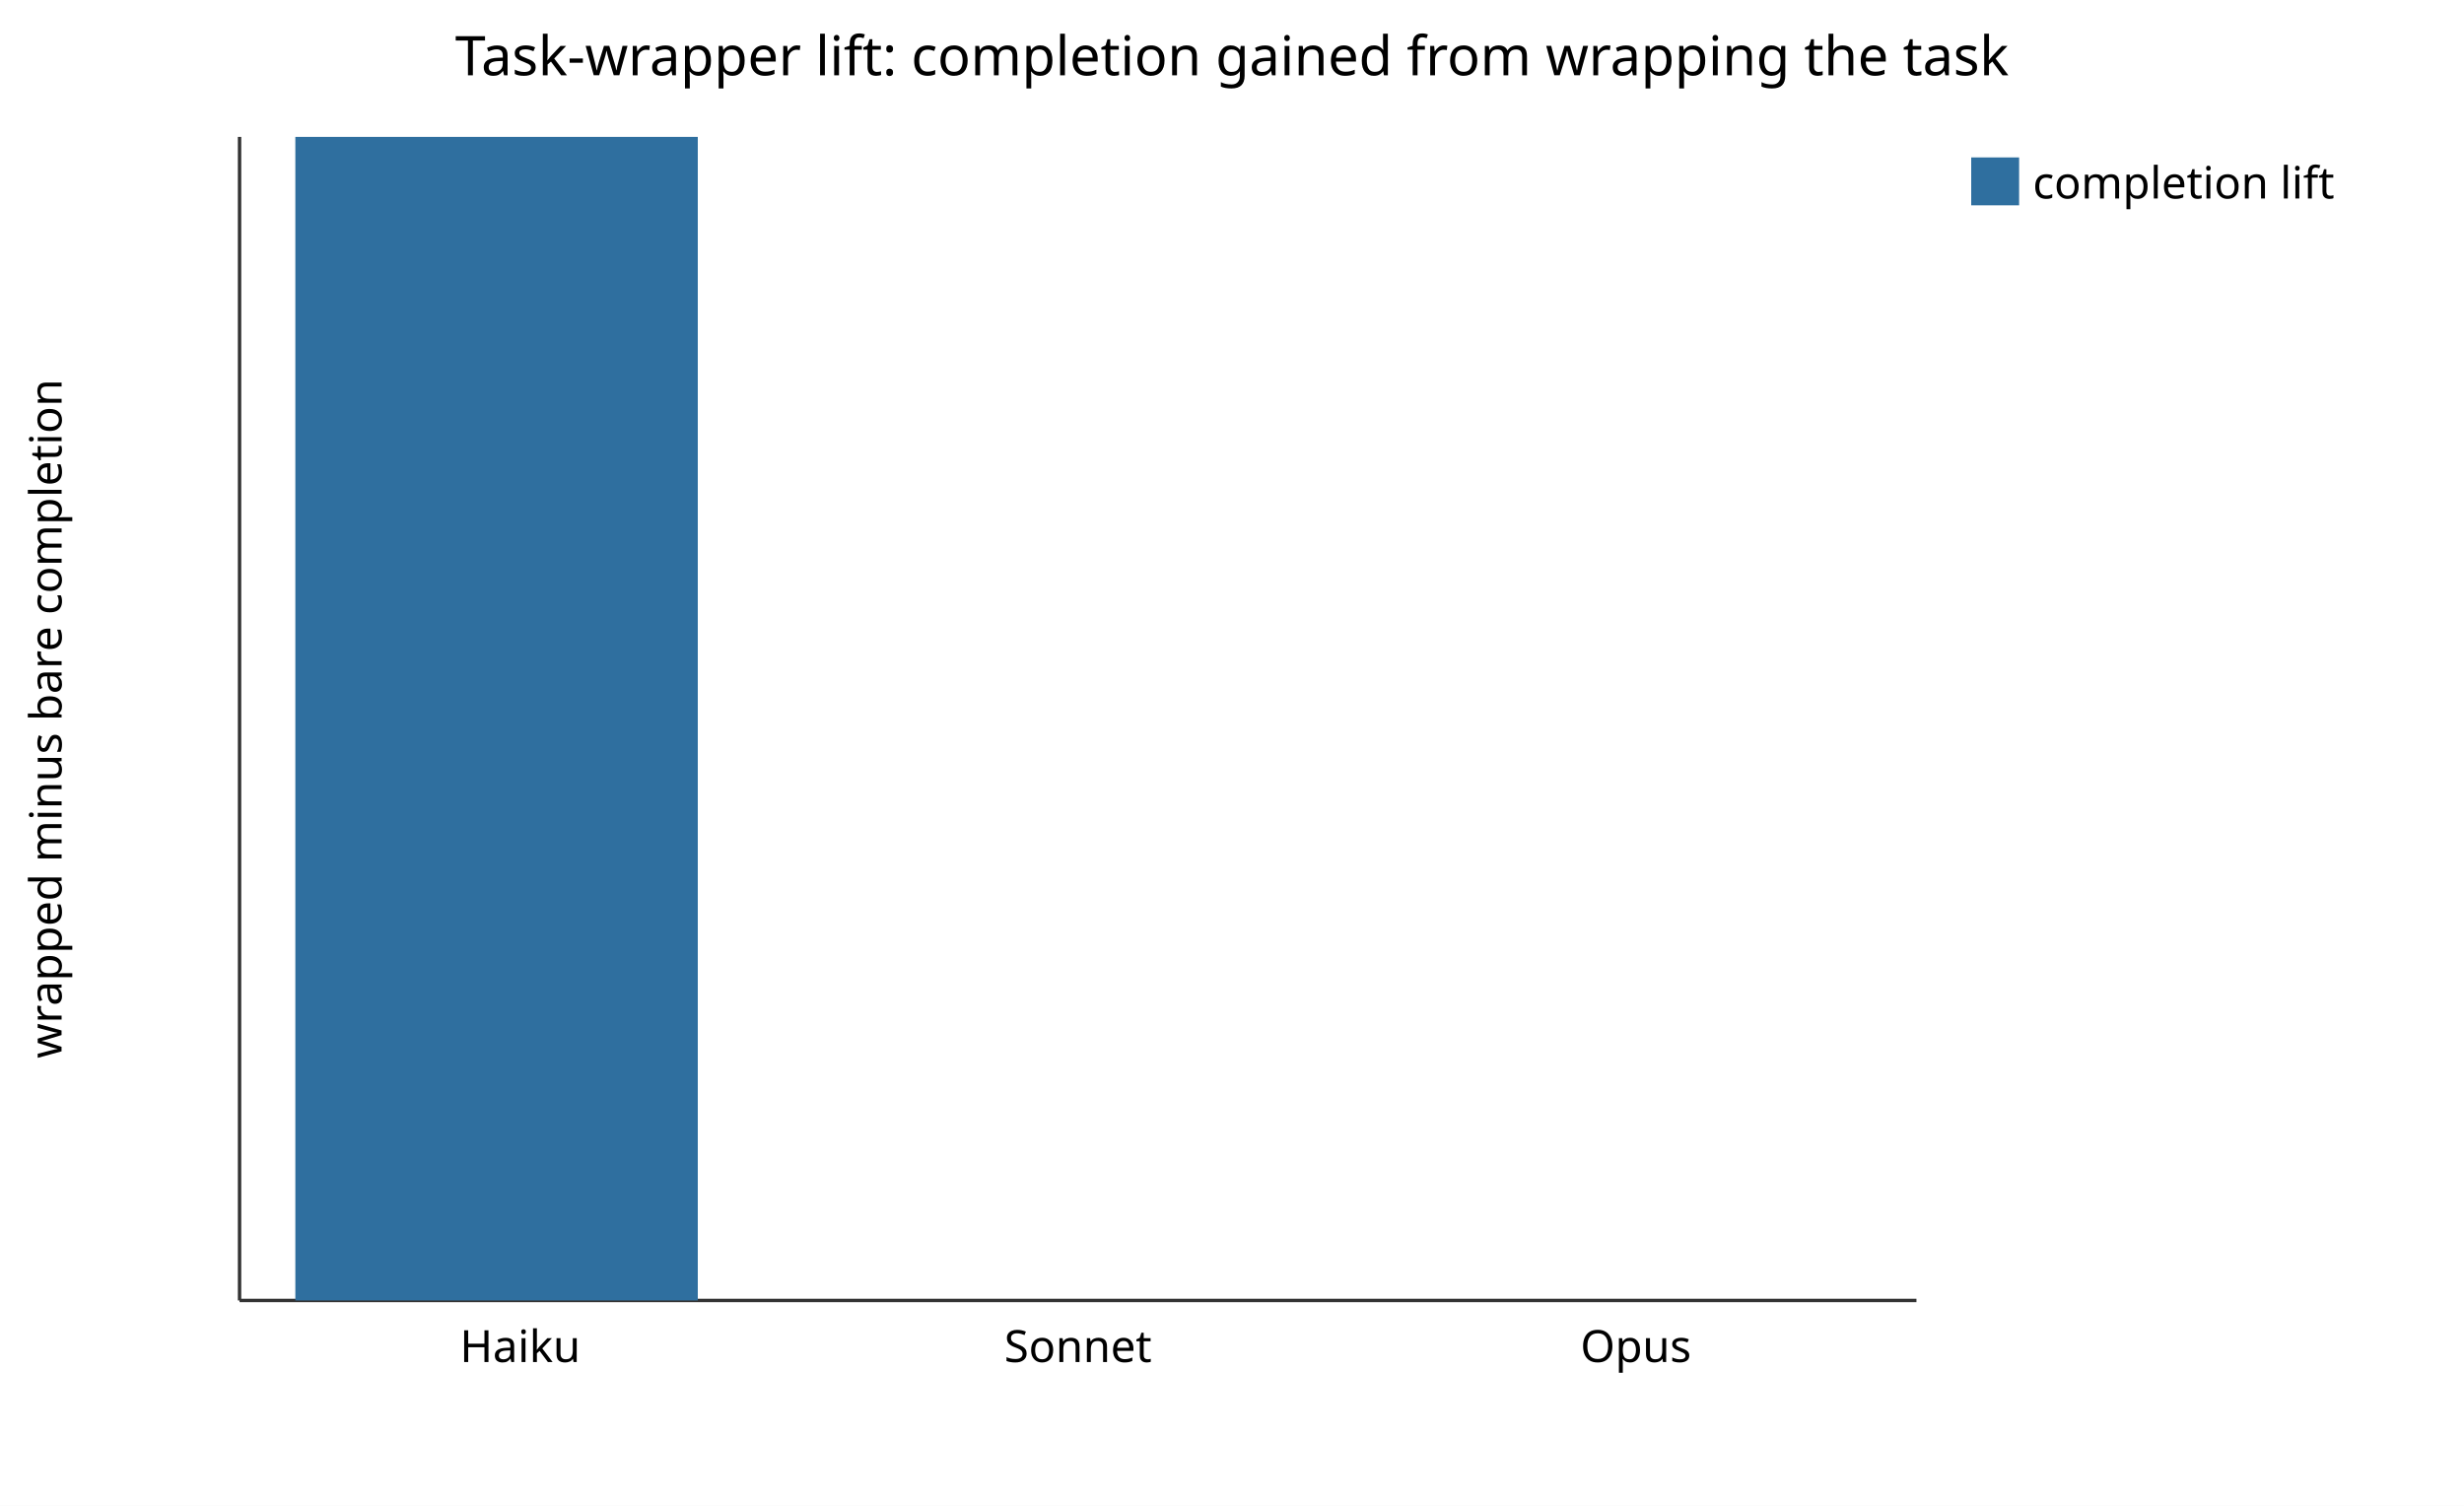
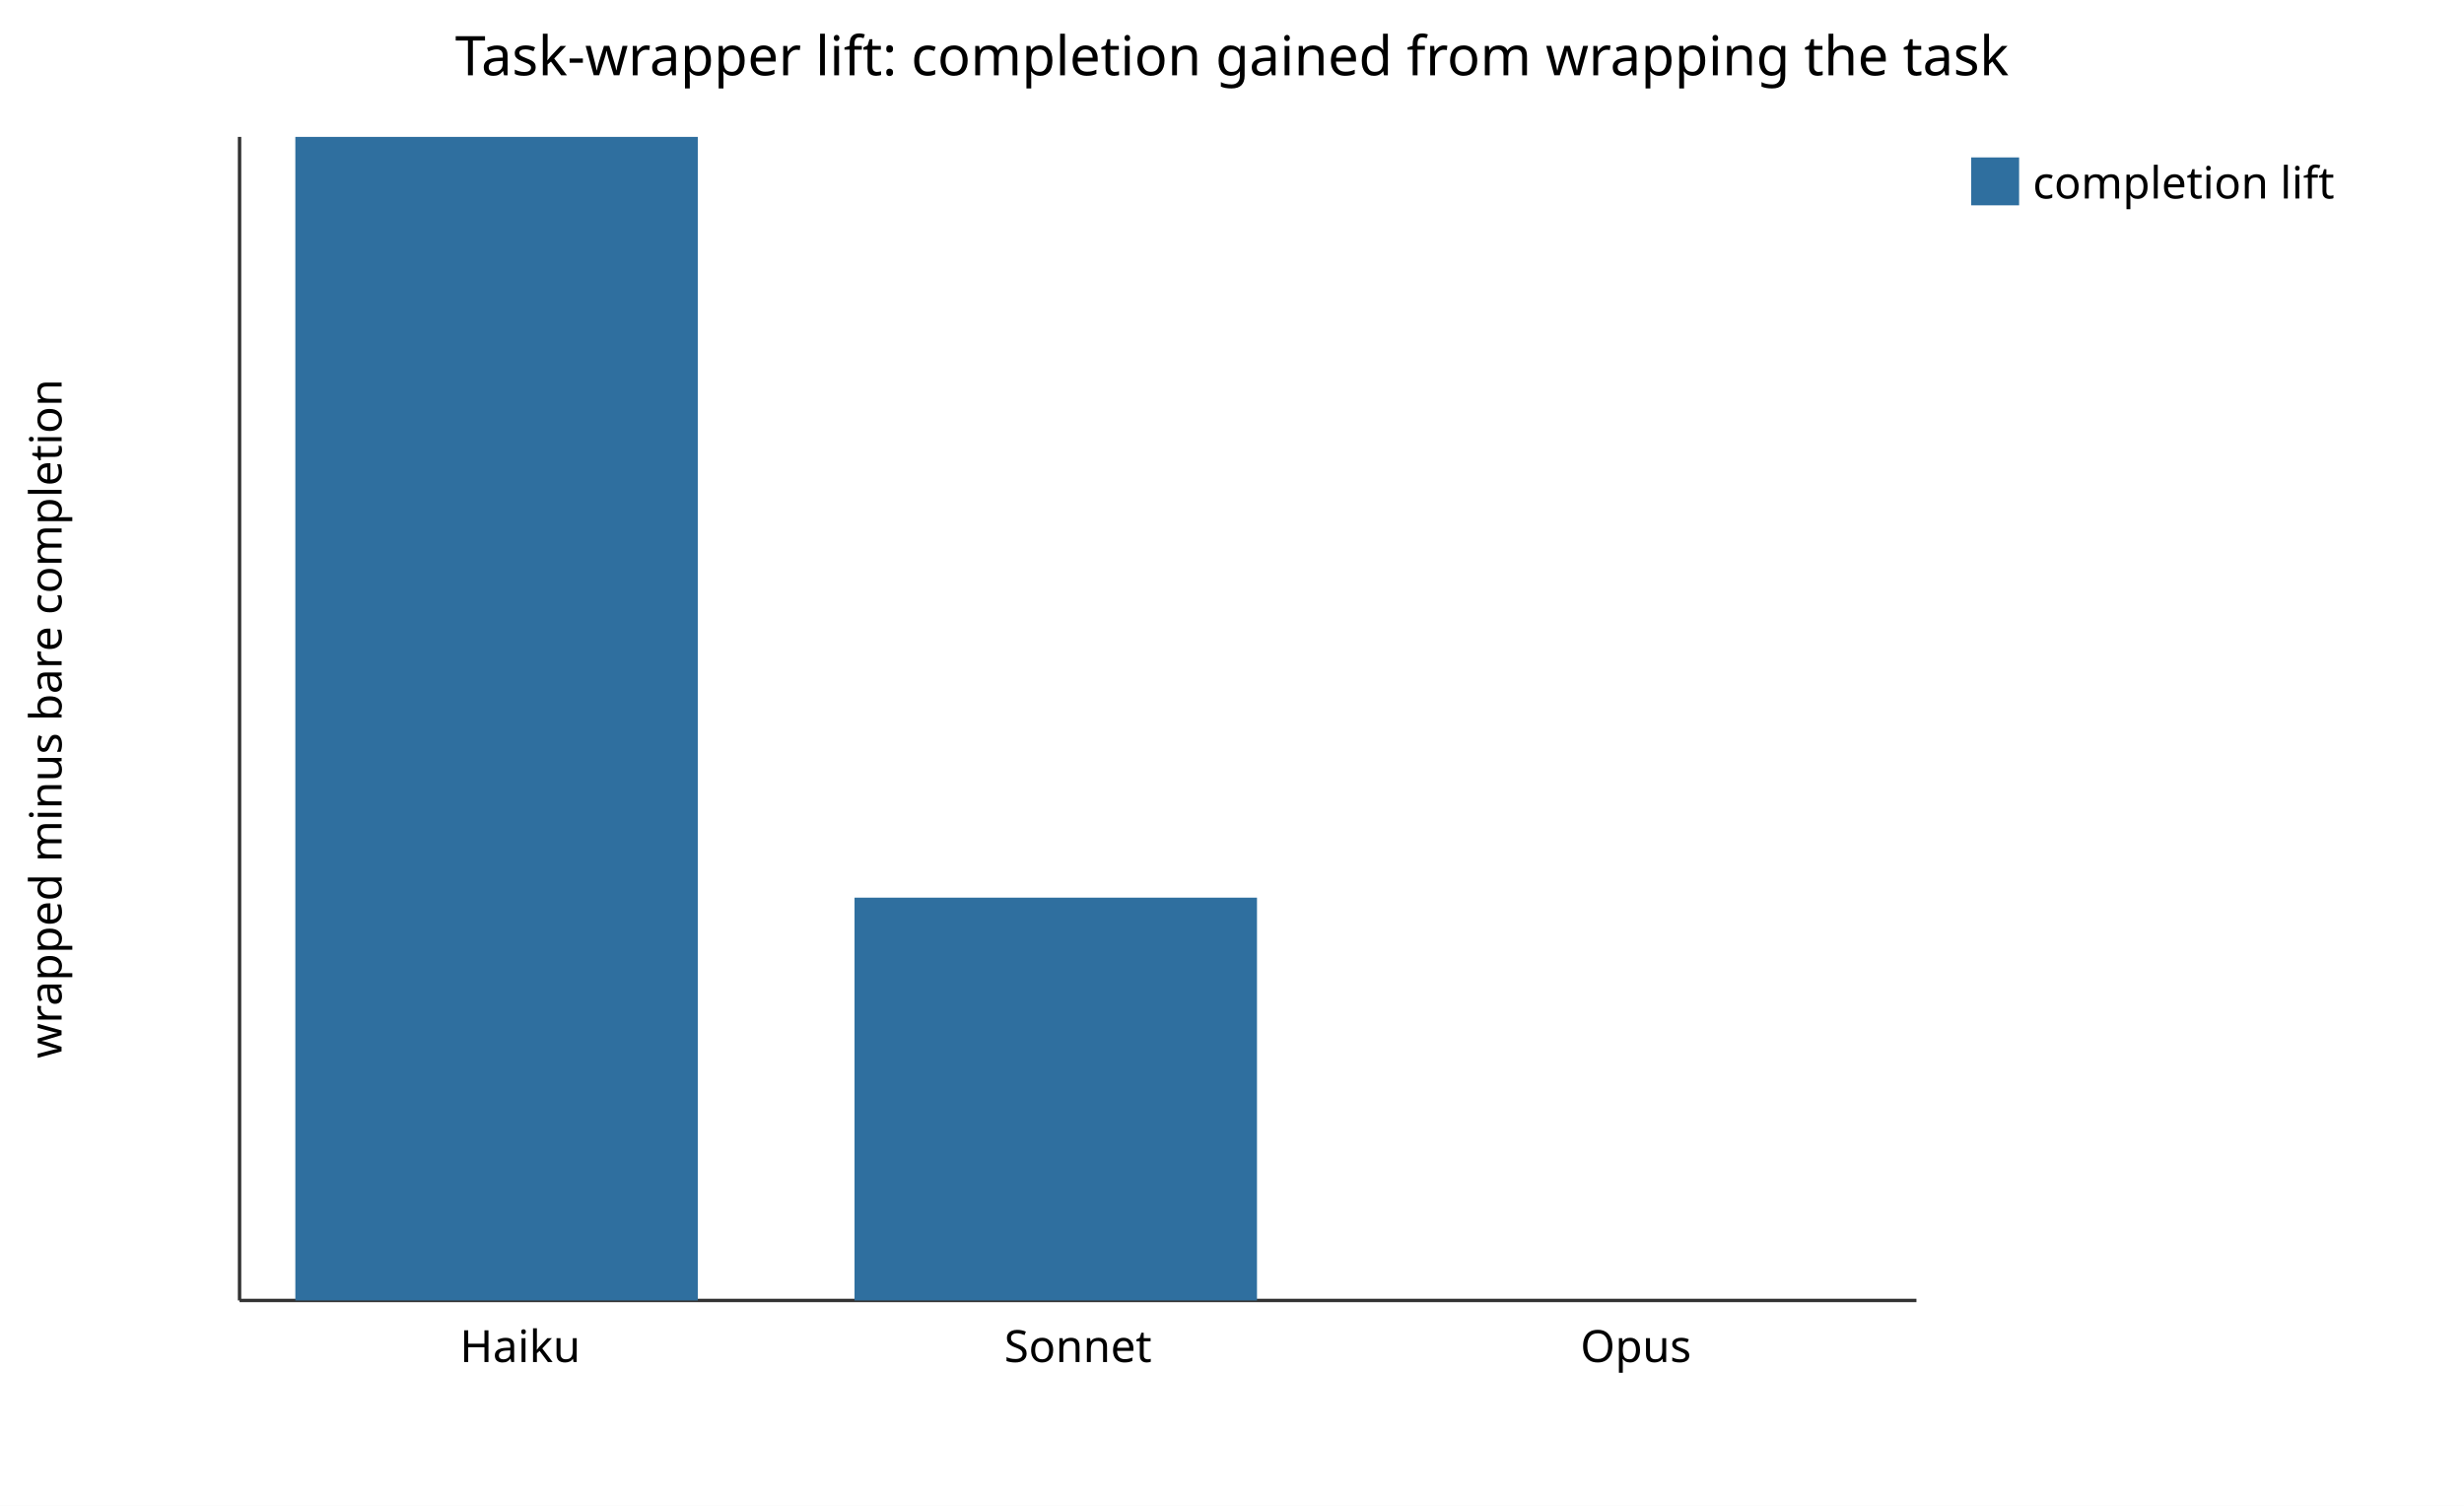
<svg xmlns="http://www.w3.org/2000/svg" width="720" height="440" viewBox="0 0 720 440" font-family="sans-serif" font-size="13">
  <rect width="720" height="440" fill="white" />
  <text x="360" y="22" text-anchor="middle" font-size="16">Task-wrapper lift: completion gained from wrapping the task</text>
  <line x1="70" y1="380.0" x2="560" y2="380.0" stroke="#333" />
  <line x1="70" y1="380" x2="70" y2="40" stroke="#333" />
  <text x="18" y="210" text-anchor="middle" transform="rotate(-90 18 210)">wrapped minus bare completion</text>
  <rect x="86.3" y="40.0" width="117.6" height="340.0" fill="#2f6f9f" />
  <text x="152" y="398" text-anchor="middle">Haiku</text>
-   <rect x="249.7" y="380.0" width="117.6" height="0.0" fill="#2f6f9f" />
+   <rect x="249.7" y="262.3" width="117.6" height="117.7" fill="#2f6f9f" />
  <text x="315" y="398" text-anchor="middle">Sonnet</text>
  <rect x="413.0" y="380.0" width="117.6" height="0.0" fill="#2f6f9f" />
  <text x="478" y="398" text-anchor="middle">Opus</text>
  <rect x="576" y="46" width="14" height="14" fill="#2f6f9f" />
  <text x="594" y="58">completion lift</text>
</svg>
